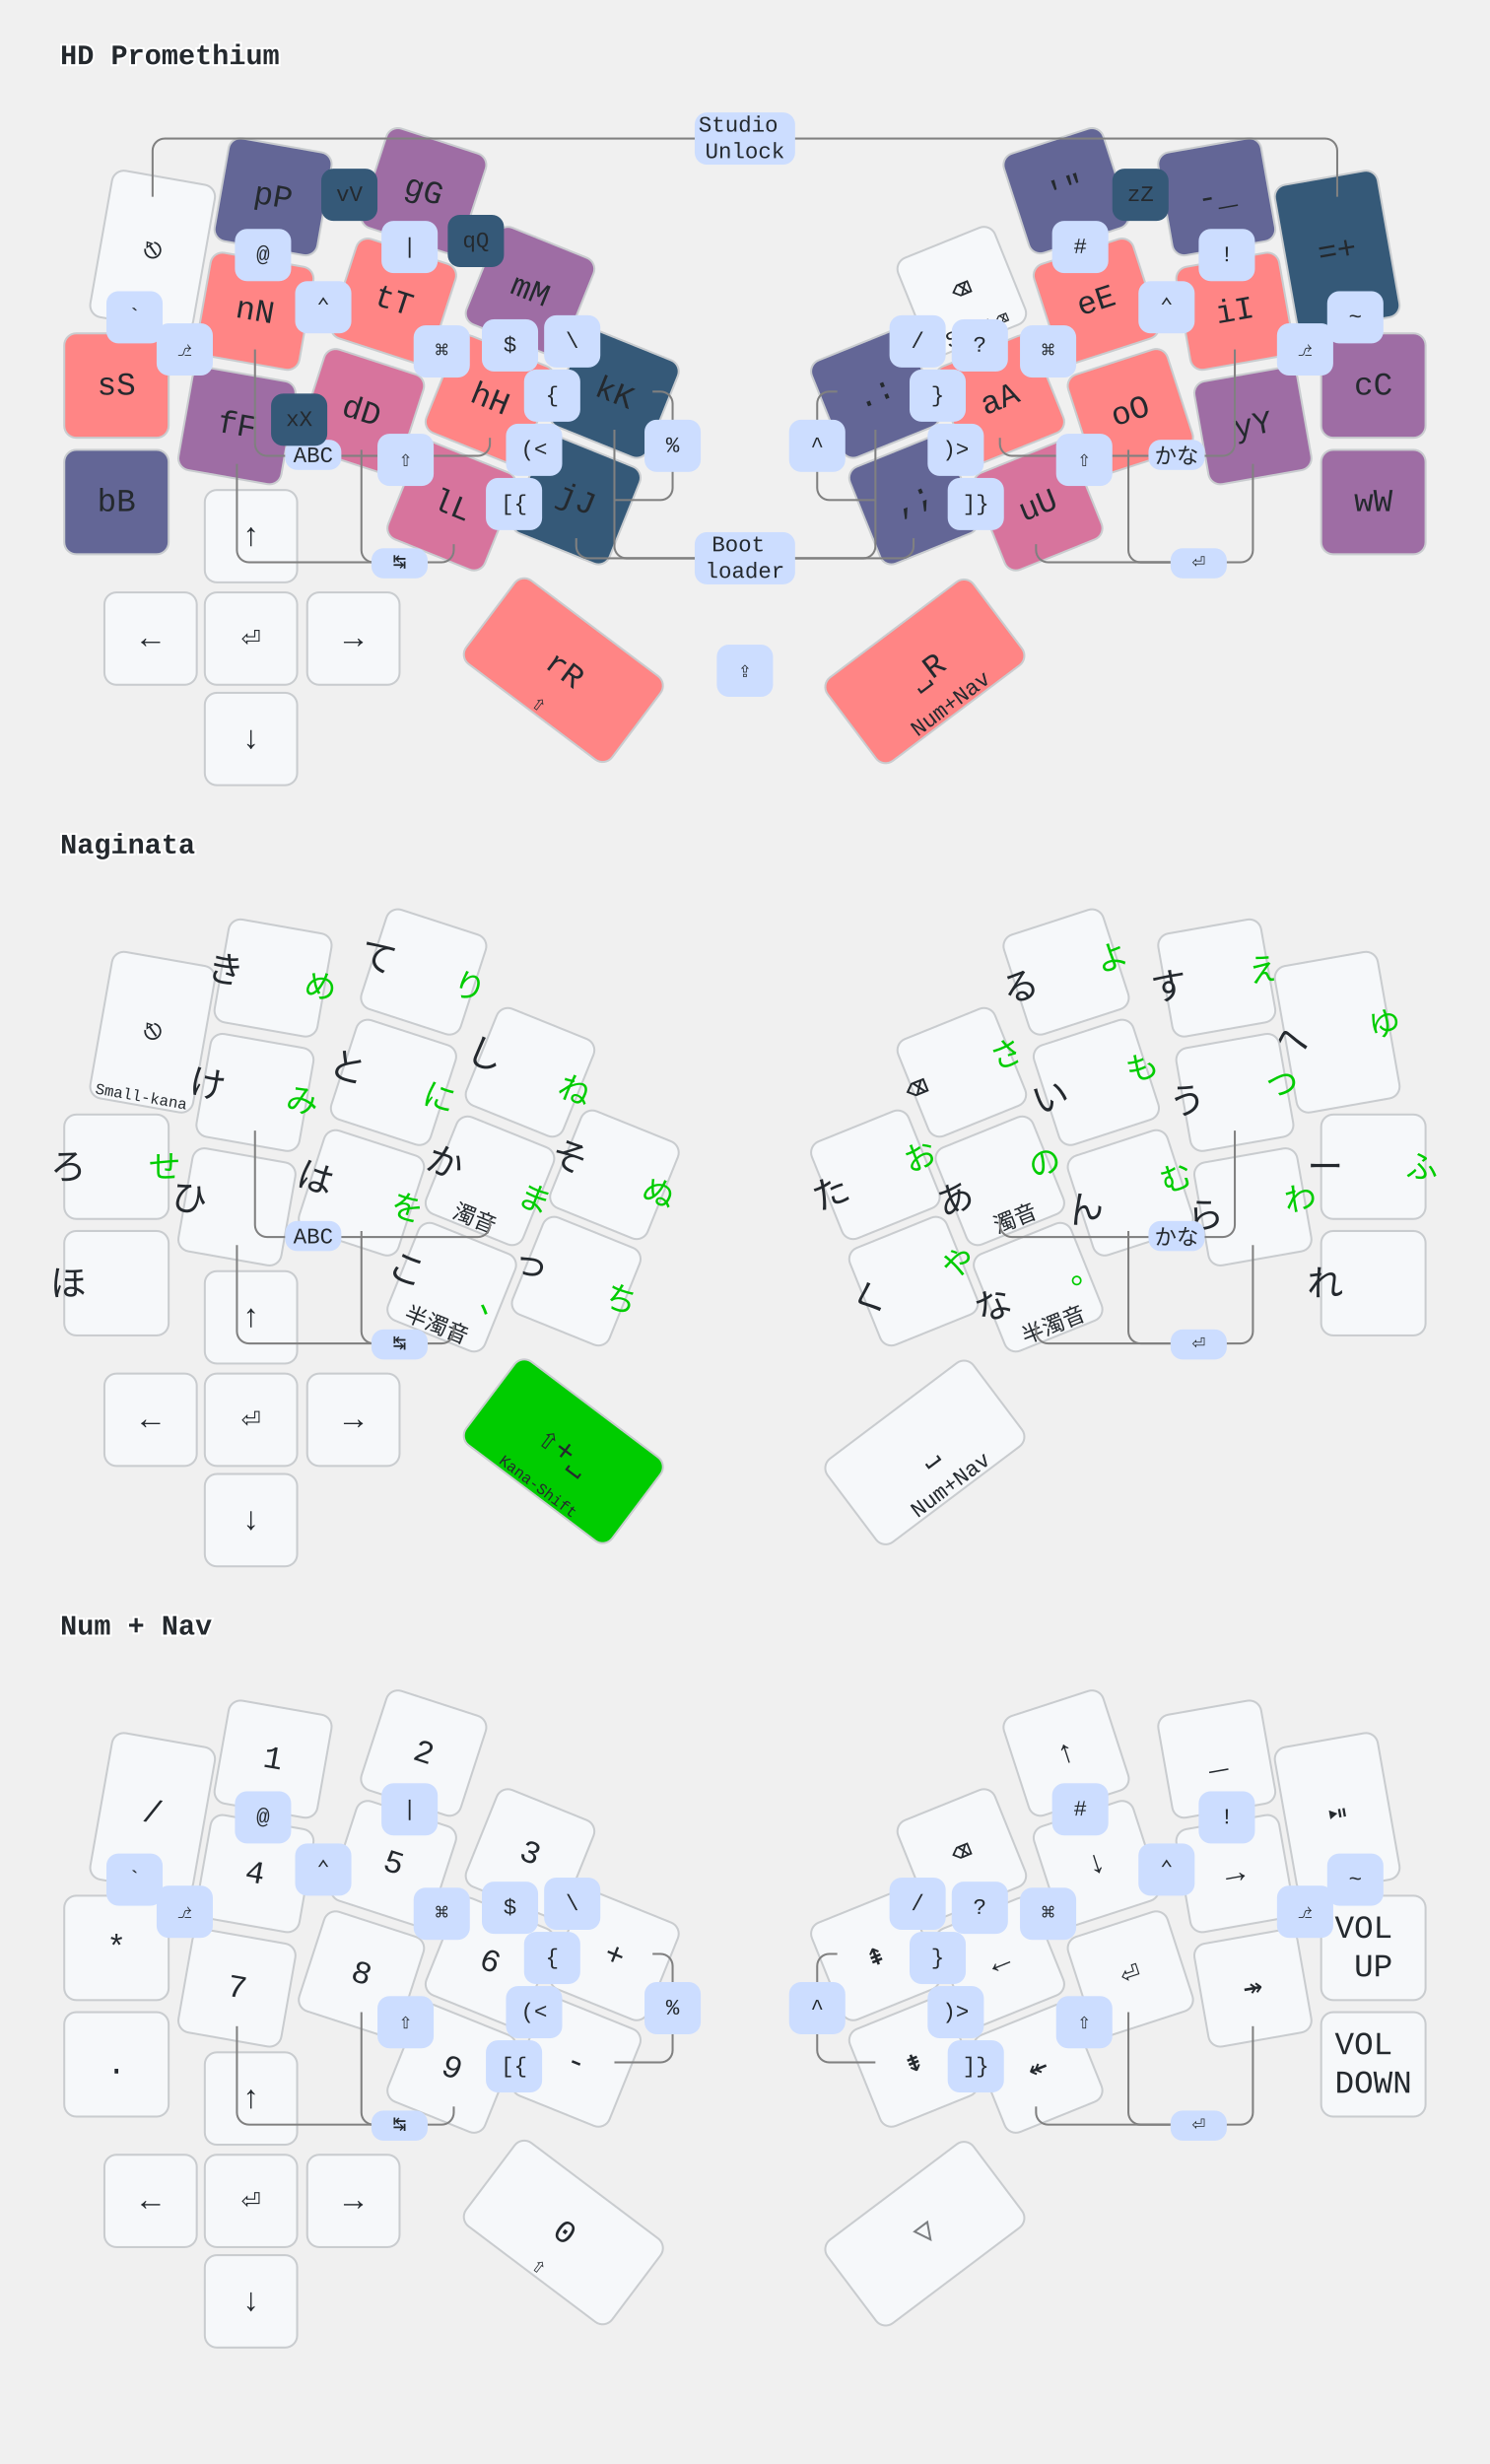
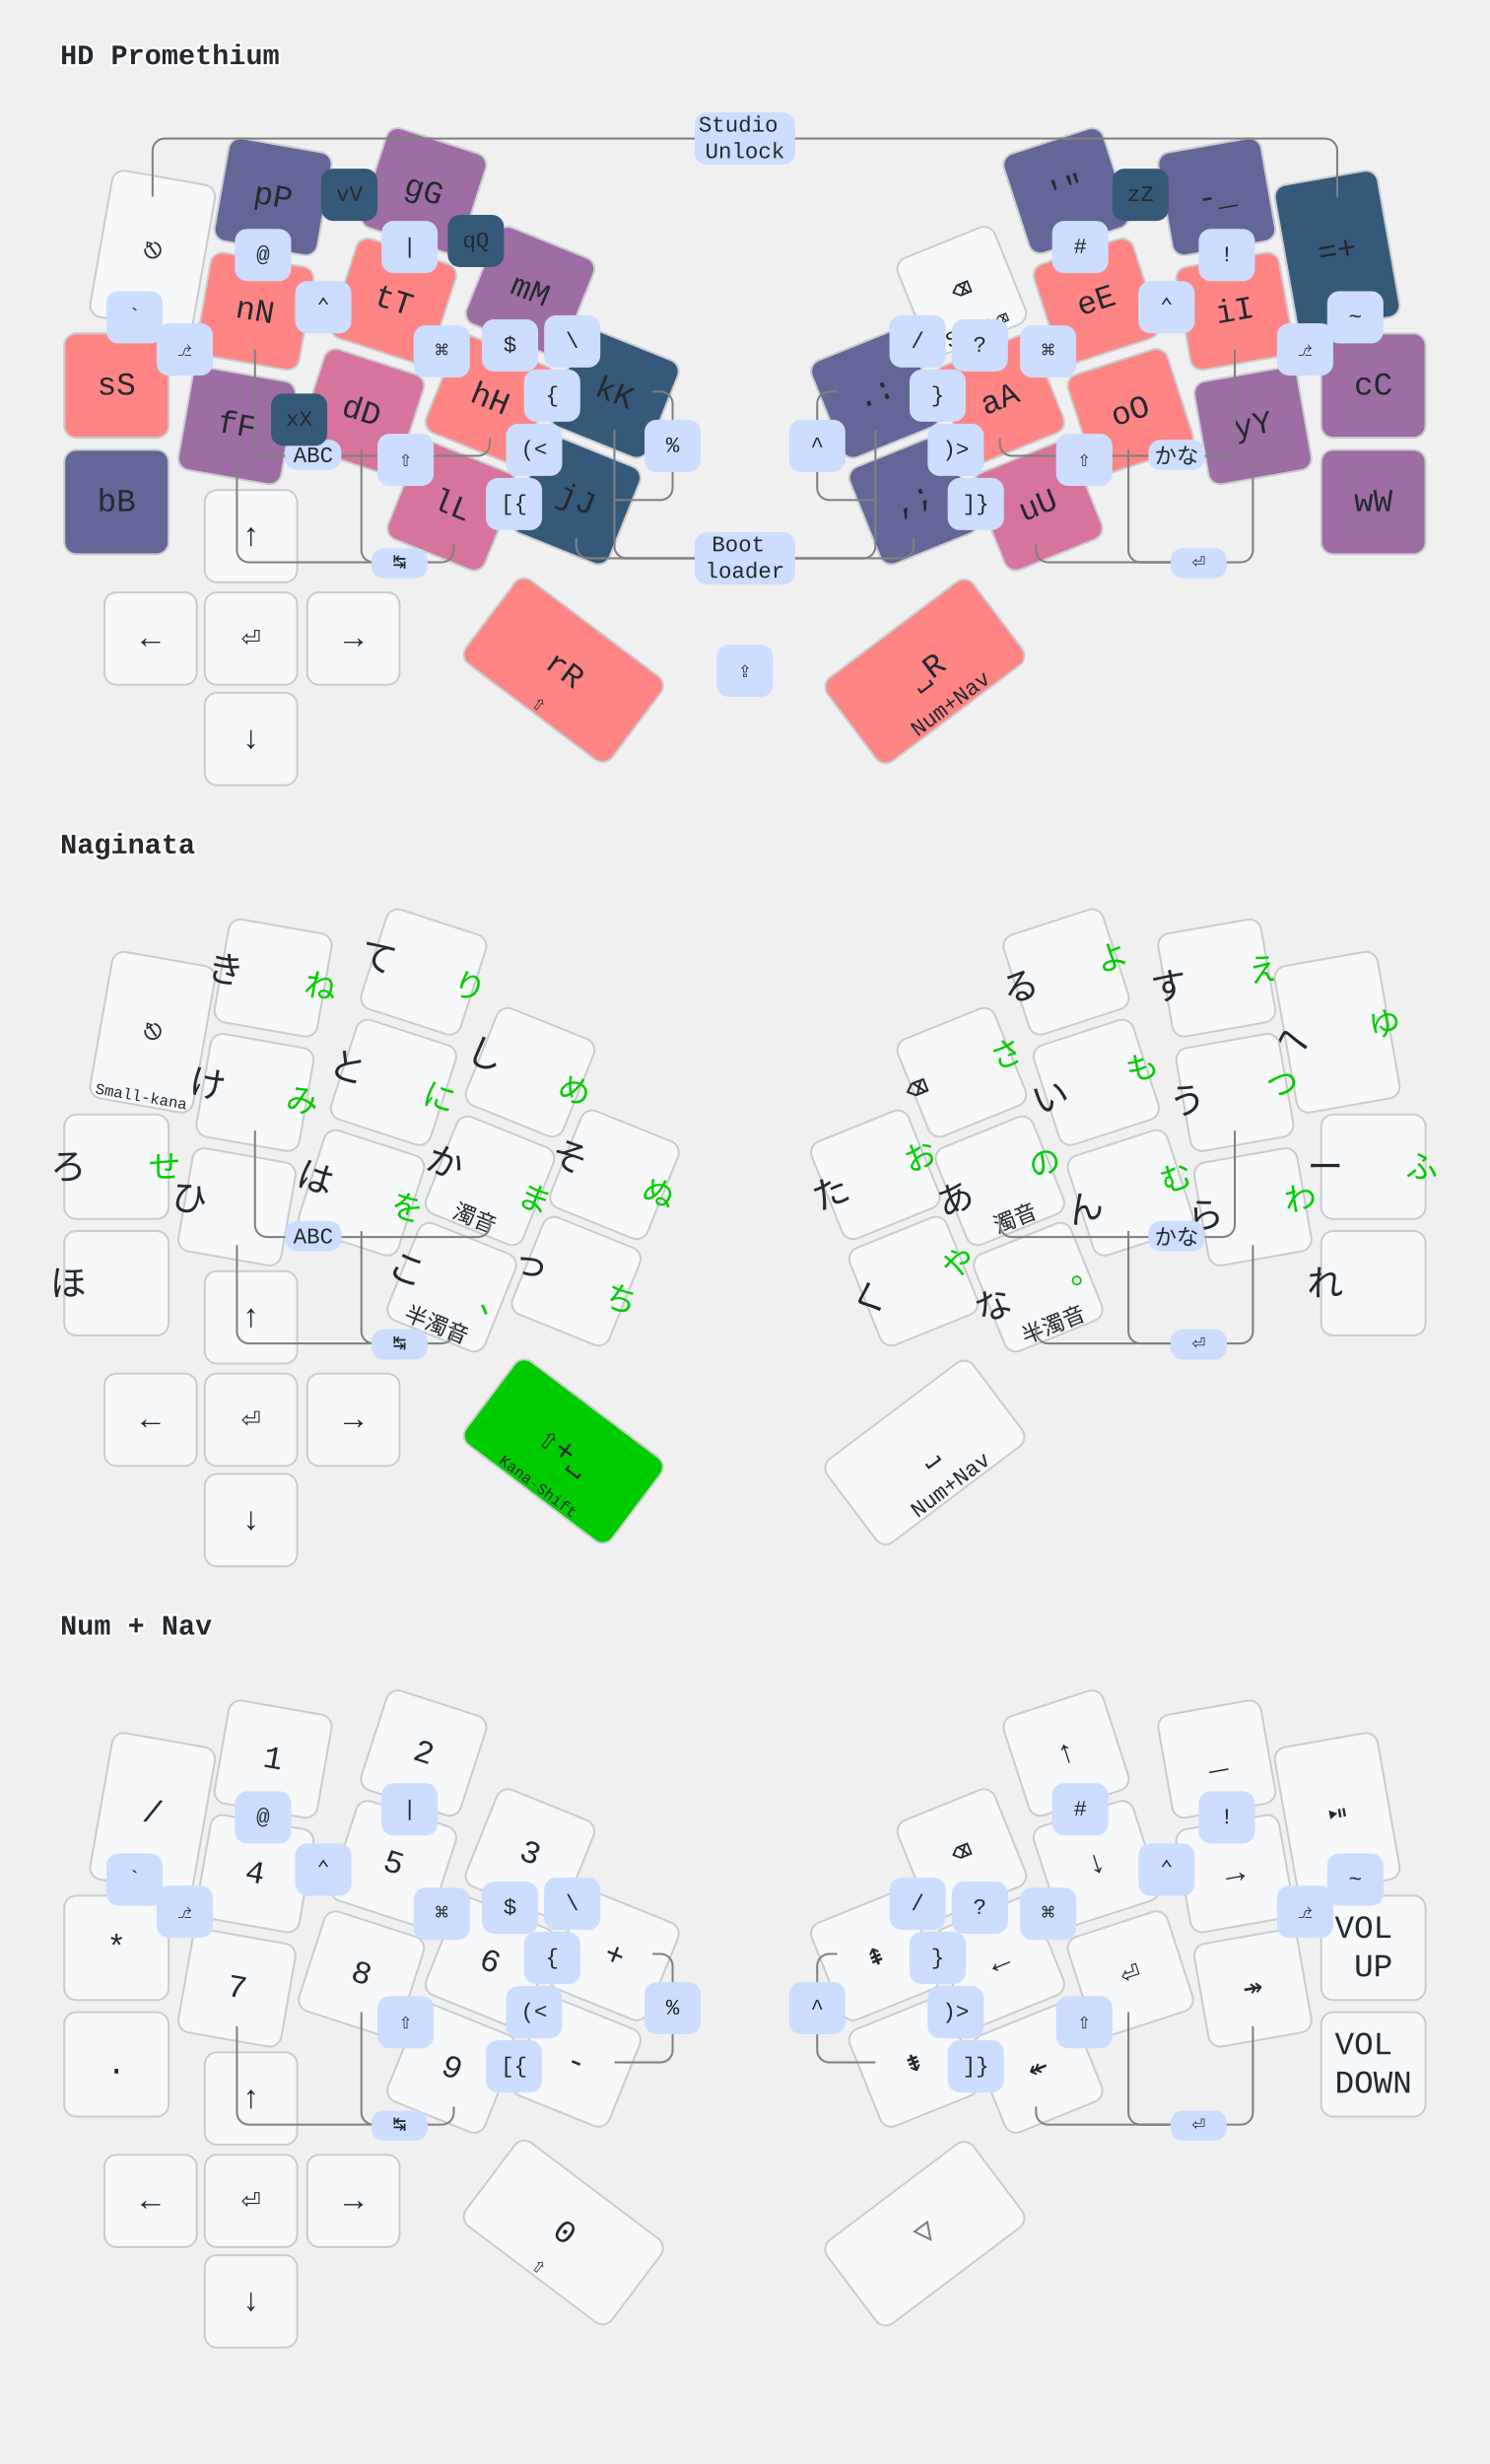
<svg xmlns="http://www.w3.org/2000/svg" width="742" height="1227" viewBox="0 0 742 1227" class="keymap">
  <style>/* inherit to force styles through use tags*/
svg path {
    fill: inherit;
}
/* font and background color specifications */
svg.keymap {
    font-family: SFMono-Regular,Consolas,Liberation Mono,Menlo,monospace;
    font-size: 14px;
    font-kerning: normal;
    text-rendering: optimizeLegibility;
    fill: #24292e;
}

/* default key styling */
rect.key {
    fill: #f6f8fa;
    stroke: #c9cccf;
    stroke-width: 1;
}

/* color accent for combo boxes */
rect.combo {
    fill: #cdf;
}

/* color accent for held keys */
rect.held, rect.combo.held {
    fill: #fdd;
}

/* color accent for ghost (optional) keys */
rect.ghost, rect.combo.ghost {
    stroke-dasharray: 4, 4;
    stroke-width: 2;
}

text {
    text-anchor: middle;
    dominant-baseline: middle;
}

/* styling for layer labels */
text.label {
    font-weight: bold;
    text-anchor: start;
    stroke: white;
    stroke-width: 2;
    paint-order: stroke;
}

text.tap {
    font-size: 16px;
}

/* styling for combo tap, and key hold/shifted label text */
text.combo, text.hold, text.shifted {
    font-size: 11px;
}

text.hold {
    text-anchor: middle;
    dominant-baseline: auto;
}

text.shifted {
    text-anchor: middle;
    dominant-baseline: hanging;
}

/* styling for hold/shifted label text in combo box */
text.combo.hold, text.combo.shifted {
    font-size: 8px;
}

/* lighter symbol for transparent keys */
text.trans {
    fill: #7b7e81;
}

/* styling for combo dendrons */
path.combo {
    stroke-width: 1;
    stroke: gray;
    fill: none;
}

/* Start Tabler Icons Cleanup */
/* cannot use height/width with glyphs */
.icon-tabler &gt; path {
    fill: inherit;
    stroke: inherit;
}
/* hide tabler's default box */
.icon-tabler &gt; path[stroke="none"][fill="none"] {
    visibility: collapse;
}

rect.low {
    fill: #355978;
}
rect.medium-low {
    fill: #636696;
}
rect.medium {
    fill: #9E6DA4;
}
rect.medium-high {
    fill: #D7749D;
}
rect.high {
    fill: #FF8585;
}

/* green styling for Naginata kana-shift */
rect.kshift {
    fill: #00CC00;
}
text.left {
    font-size: 18px;
    translate: 16px 7px;
}
text.right {
    fill: #00CC00;
    font-size: 16px;
    translate: -16px -10px;
}
</style>
  <g transform="translate(30, 0)" class="layer-HD Promethium">
    <text x="0" y="28" class="label" id="HD-Promethium">HD Promethium</text>
    <g transform="translate(0, 60)">
      <g transform="translate(46, 65) rotate(10.0)" class="key keypos-0">
        <rect rx="6" ry="6" x="-26" y="-37" width="52" height="74" class="key" />
        <text x="0" y="0" class="key tap">⎋</text>
      </g>
      <g transform="translate(106, 38) rotate(10.0)" class="key medium-low keypos-1">
        <rect rx="6" ry="6" x="-26" y="-26" width="52" height="52" class="key medium-low" />
        <text x="0" y="0" class="key medium-low tap">pP</text>
      </g>
      <g transform="translate(181, 35) rotate(18.0)" class="key medium keypos-2">
        <rect rx="6" ry="6" x="-26" y="-26" width="52" height="52" class="key medium" />
        <text x="0" y="0" class="key medium tap">gG</text>
      </g>
      <g transform="translate(234, 85) rotate(22.0)" class="key medium keypos-3">
        <rect rx="6" ry="6" x="-26" y="-26" width="52" height="52" class="key medium" />
        <text x="0" y="0" class="key medium tap">mM</text>
      </g>
      <g transform="translate(276, 136) rotate(22.0)" class="key low keypos-4">
        <rect rx="6" ry="6" x="-26" y="-26" width="52" height="52" class="key low" />
        <text x="0" y="0" class="key low tap">kK</text>
      </g>
      <g transform="translate(406, 136) rotate(-22.0)" class="key medium-low keypos-5">
        <rect rx="6" ry="6" x="-26" y="-26" width="52" height="52" class="key medium-low" />
        <text x="0" y="0" class="key medium-low tap">.:</text>
      </g>
      <g transform="translate(449, 85) rotate(-22.0)" class="key keypos-6">
        <rect rx="6" ry="6" x="-26" y="-26" width="52" height="52" class="key" />
        <text x="0" y="0" class="key tap">⌫</text>
        <text x="0" y="24" class="key hold">Sft+⌫</text>
      </g>
      <g transform="translate(501, 35) rotate(-18.0)" class="key medium-low keypos-7">
        <rect rx="6" ry="6" x="-26" y="-26" width="52" height="52" class="key medium-low" />
        <text x="0" y="0" class="key medium-low tap">'"</text>
      </g>
      <g transform="translate(576, 38) rotate(-10.0)" class="key medium-low keypos-8">
        <rect rx="6" ry="6" x="-26" y="-26" width="52" height="52" class="key medium-low" />
        <text x="0" y="0" class="key medium-low tap">-_</text>
      </g>
      <g transform="translate(636, 65) rotate(-10.0)" class="key low keypos-9">
        <rect rx="6" ry="6" x="-26" y="-37" width="52" height="74" class="key low" />
        <text x="0" y="0" class="key low tap">=+</text>
      </g>
      <g transform="translate(28, 132)" class="key high keypos-10">
        <rect rx="6" ry="6" x="-26" y="-26" width="52" height="52" class="key high" />
        <text x="0" y="0" class="key high tap">sS</text>
      </g>
      <g transform="translate(97, 95) rotate(10.0)" class="key high keypos-11">
        <rect rx="6" ry="6" x="-26" y="-26" width="52" height="52" class="key high" />
        <text x="0" y="0" class="key high tap">nN</text>
      </g>
      <g transform="translate(166, 90) rotate(18.0)" class="key high keypos-12">
        <rect rx="6" ry="6" x="-26" y="-26" width="52" height="52" class="key high" />
        <text x="0" y="0" class="key high tap">tT</text>
      </g>
      <g transform="translate(214, 139) rotate(22.0)" class="key high keypos-13">
        <rect rx="6" ry="6" x="-26" y="-26" width="52" height="52" class="key high" />
        <text x="0" y="0" class="key high tap">hH</text>
      </g>
      <g transform="translate(257, 189) rotate(22.0)" class="key low keypos-14">
        <rect rx="6" ry="6" x="-26" y="-26" width="52" height="52" class="key low" />
        <text x="0" y="0" class="key low tap">jJ</text>
      </g>
      <g transform="translate(425, 189) rotate(-22.0)" class="key medium-low keypos-15">
        <rect rx="6" ry="6" x="-26" y="-26" width="52" height="52" class="key medium-low" />
        <text x="0" y="0" class="key medium-low tap">,;</text>
      </g>
      <g transform="translate(468, 139) rotate(-22.0)" class="key high keypos-16">
        <rect rx="6" ry="6" x="-26" y="-26" width="52" height="52" class="key high" />
        <text x="0" y="0" class="key high tap">aA</text>
      </g>
      <g transform="translate(516, 90) rotate(-18.0)" class="key high keypos-17">
        <rect rx="6" ry="6" x="-26" y="-26" width="52" height="52" class="key high" />
        <text x="0" y="0" class="key high tap">eE</text>
      </g>
      <g transform="translate(585, 95) rotate(-10.0)" class="key high keypos-18">
        <rect rx="6" ry="6" x="-26" y="-26" width="52" height="52" class="key high" />
        <text x="0" y="0" class="key high tap">iI</text>
      </g>
      <g transform="translate(654, 132)" class="key medium keypos-19">
        <rect rx="6" ry="6" x="-26" y="-26" width="52" height="52" class="key medium" />
        <text x="0" y="0" class="key medium tap">cC</text>
      </g>
      <g transform="translate(28, 190)" class="key medium-low keypos-20">
        <rect rx="6" ry="6" x="-26" y="-26" width="52" height="52" class="key medium-low" />
        <text x="0" y="0" class="key medium-low tap">bB</text>
      </g>
      <g transform="translate(88, 152) rotate(10.0)" class="key medium keypos-21">
        <rect rx="6" ry="6" x="-26" y="-26" width="52" height="52" class="key medium" />
        <text x="0" y="0" class="key medium tap">fF</text>
      </g>
      <g transform="translate(150, 145) rotate(18.0)" class="key medium-high keypos-22">
        <rect rx="6" ry="6" x="-26" y="-26" width="52" height="52" class="key medium-high" />
        <text x="0" y="0" class="key medium-high tap">dD</text>
      </g>
      <g transform="translate(195, 192) rotate(22.0)" class="key medium-high keypos-23">
        <rect rx="6" ry="6" x="-26" y="-26" width="52" height="52" class="key medium-high" />
        <text x="0" y="0" class="key medium-high tap">lL</text>
      </g>
      <g transform="translate(251, 274) rotate(37.0)" class="key high keypos-24">
        <rect rx="6" ry="6" x="-46" y="-26" width="91" height="52" class="key high" />
        <text x="0" y="0" class="key high tap">rR</text>
        <text x="0" y="24" class="key high hold">⇧</text>
      </g>
      <g transform="translate(431, 274) rotate(-37.0)" class="key high keypos-25">
        <rect rx="6" ry="6" x="-46" y="-26" width="91" height="52" class="key high" />
        <text x="0" y="0" class="key high tap">⎵R</text>
        <text x="0" y="24" class="key high hold">Num+Nav</text>
      </g>
      <g transform="translate(487, 192) rotate(-22.0)" class="key medium-high keypos-26">
        <rect rx="6" ry="6" x="-26" y="-26" width="52" height="52" class="key medium-high" />
        <text x="0" y="0" class="key medium-high tap">uU</text>
      </g>
      <g transform="translate(533, 145) rotate(-18.0)" class="key high keypos-27">
        <rect rx="6" ry="6" x="-26" y="-26" width="52" height="52" class="key high" />
        <text x="0" y="0" class="key high tap">oO</text>
      </g>
      <g transform="translate(594, 152) rotate(-10.0)" class="key medium keypos-28">
        <rect rx="6" ry="6" x="-26" y="-26" width="52" height="52" class="key medium" />
        <text x="0" y="0" class="key medium tap">yY</text>
      </g>
      <g transform="translate(654, 190)" class="key medium keypos-29">
        <rect rx="6" ry="6" x="-26" y="-26" width="52" height="52" class="key medium" />
        <text x="0" y="0" class="key medium tap">wW</text>
      </g>
      <g transform="translate(95, 207)" class="key keypos-30">
        <rect rx="6" ry="6" x="-23" y="-23" width="46" height="46" class="key" />
        <text x="0" y="0" class="key tap">↑</text>
      </g>
      <g transform="translate(45, 258)" class="key keypos-31">
        <rect rx="6" ry="6" x="-23" y="-23" width="46" height="46" class="key" />
        <text x="0" y="0" class="key tap">←</text>
      </g>
      <g transform="translate(95, 258)" class="key keypos-32">
        <rect rx="6" ry="6" x="-23" y="-23" width="46" height="46" class="key" />
        <text x="0" y="0" class="key tap">⏎</text>
      </g>
      <g transform="translate(146, 258)" class="key keypos-33">
        <rect rx="6" ry="6" x="-23" y="-23" width="46" height="46" class="key" />
        <text x="0" y="0" class="key tap">→</text>
      </g>
      <g transform="translate(95, 308)" class="key keypos-34">
        <rect rx="6" ry="6" x="-23" y="-23" width="46" height="46" class="key" />
        <text x="0" y="0" class="key tap">↓</text>
      </g>
      <g class="combo combopos-0">
        <path d="M341,9 h-289 a6.0,6.0 0 0 0 -6.0,6.0 v23" class="combo" />
        <path d="M341,9 h289 a6.0,6.0 0 0 1 6.0,6.0 v23" class="combo" />
        <rect rx="6" ry="6" x="316" y="-4" width="50" height="26" class="combo" />
        <text x="341" y="9" class="combo tap">
          <tspan x="341" dy="-0.6em">Studio</tspan>
          <tspan x="341" dy="1.2em">Unlock</tspan>
        </text>
      </g>
      <g class="combo combopos-1">
        <path d="M341,218 h-78 a6.0,6.0 0 0 1 -6.0,-6.0 v-4" class="combo" />
        <path d="M341,218 h78 a6.0,6.0 0 0 0 6.0,-6.0 v-4" class="combo" />
        <path d="M341,218 h-59 a6.0,6.0 0 0 1 -6.0,-6.0 v-58" class="combo" />
        <path d="M341,218 h59 a6.0,6.0 0 0 0 6.0,-6.0 v-58" class="combo" />
        <rect rx="6" ry="6" x="316" y="205" width="50" height="26" class="combo" />
        <text x="341" y="218" class="combo tap">
          <tspan x="341" dy="-0.6em">Boot</tspan>
          <tspan x="341" dy="1.2em">loader</tspan>
        </text>
      </g>
      <g class="combo combopos-2">
        <path d="M556,167 h-82 a6.0,6.0 0 0 1 -6.0,-6.0 v-3" class="combo" />
        <path d="M556,167 h23 a6.0,6.0 0 0 0 6.0,-6.0 v-47" class="combo" />
        <rect rx="6" ry="6" x="542" y="159" width="28" height="15" class="combo" />
        <text x="556" y="167" class="combo tap">かな</text>
      </g>
      <g class="combo combopos-3">
        <path d="M126,167 h82 a6.0,6.0 0 0 0 6.0,-6.0 v-3" class="combo" />
        <path d="M126,167 h-23 a6.0,6.0 0 0 1 -6.0,-6.0 v-47" class="combo" />
        <rect rx="6" ry="6" x="112" y="159" width="28" height="15" class="combo" />
        <text x="126" y="167" class="combo tap">ABC</text>
      </g>
      <g class="combo combopos-4">
        <path d="M169,220 h21 a6.0,6.0 0 0 0 6.0,-6.0 v-3" class="combo" />
        <path d="M169,220 h-13 a6.0,6.0 0 0 1 -6.0,-6.0 v-50" class="combo" />
        <path d="M169,220 h-75 a6.0,6.0 0 0 1 -6.0,-6.0 v-43" class="combo" />
        <rect rx="6" ry="6" x="155" y="213" width="28" height="15" class="combo" />
        <text x="169" y="220" class="combo tap">↹</text>
      </g>
      <g class="combo combopos-5">
        <path d="M567,220 h-75 a6.0,6.0 0 0 1 -6.0,-6.0 v-3" class="combo" />
        <path d="M567,220 h-29 a6.0,6.0 0 0 1 -6.0,-6.0 v-50" class="combo" />
        <path d="M567,220 h21 a6.0,6.0 0 0 0 6.0,-6.0 v-43" class="combo" />
        <rect rx="6" ry="6" x="553" y="213" width="28" height="15" class="combo" />
        <text x="567" y="220" class="combo tap">⏎</text>
      </g>
      <g class="combo combopos-6">
        <rect rx="6" ry="6" x="48" y="101" width="28" height="26" class="combo" />
        <text x="62" y="114" class="combo tap">⎇</text>
      </g>
      <g class="combo combopos-7">
        <rect rx="6" ry="6" x="606" y="101" width="28" height="26" class="combo" />
        <text x="620" y="114" class="combo tap">⎇</text>
      </g>
      <g class="combo combopos-8">
        <rect rx="6" ry="6" x="117" y="80" width="28" height="26" class="combo" />
        <text x="131" y="93" class="combo tap">⌃</text>
      </g>
      <g class="combo combopos-9">
        <rect rx="6" ry="6" x="537" y="80" width="28" height="26" class="combo" />
        <text x="551" y="93" class="combo tap">⌃</text>
      </g>
      <g class="combo combopos-10">
        <rect rx="6" ry="6" x="176" y="102" width="28" height="26" class="combo" />
        <text x="190" y="115" class="combo tap">⌘</text>
      </g>
      <g class="combo combopos-11">
        <rect rx="6" ry="6" x="478" y="102" width="28" height="26" class="combo" />
        <text x="492" y="115" class="combo tap">⌘</text>
      </g>
      <g class="combo combopos-18">
        <rect rx="6" ry="6" x="158" y="156" width="28" height="26" class="combo" />
        <text x="172" y="169" class="combo tap">⇧</text>
      </g>
      <g class="combo combopos-19">
        <rect rx="6" ry="6" x="496" y="156" width="28" height="26" class="combo" />
        <text x="510" y="169" class="combo tap">⇧</text>
      </g>
      <g class="combo low combopos-20">
        <rect rx="6" ry="6" x="193" y="47" width="28" height="26" class="combo low" />
        <text x="207" y="60" class="combo low tap">qQ</text>
      </g>
      <g class="combo low combopos-21">
        <rect rx="6" ry="6" x="524" y="24" width="28" height="26" class="combo low" />
        <text x="538" y="37" class="combo low tap">zZ</text>
      </g>
      <g class="combo low combopos-22">
        <rect rx="6" ry="6" x="130" y="24" width="28" height="26" class="combo low" />
        <text x="144" y="37" class="combo low tap">vV</text>
      </g>
      <g class="combo low combopos-23">
        <rect rx="6" ry="6" x="105" y="136" width="28" height="26" class="combo low" />
        <text x="119" y="149" class="combo low tap">xX</text>
      </g>
      <g class="combo combopos-24">
        <rect rx="6" ry="6" x="327" y="261" width="28" height="26" class="combo" />
        <text x="341" y="274" class="combo tap">⇪</text>
      </g>
      <g class="combo combopos-25">
        <rect rx="6" ry="6" x="23" y="85" width="28" height="26" class="combo" />
        <text x="37" y="98" class="combo tap">`</text>
      </g>
      <g class="combo combopos-26">
        <rect rx="6" ry="6" x="87" y="54" width="28" height="26" class="combo" />
        <text x="101" y="67" class="combo tap">@</text>
      </g>
      <g class="combo combopos-27">
        <rect rx="6" ry="6" x="160" y="50" width="28" height="26" class="combo" />
        <text x="174" y="63" class="combo tap">|</text>
      </g>
      <g class="combo combopos-28">
        <rect rx="6" ry="6" x="210" y="99" width="28" height="26" class="combo" />
        <text x="224" y="112" class="combo tap">$</text>
      </g>
      <g class="combo combopos-29">
        <rect rx="6" ry="6" x="241" y="97" width="28" height="26" class="combo" />
        <text x="255" y="110" class="combo tap">\</text>
      </g>
      <g class="combo combopos-30">
        <path d="M305,162 v-21 a6.0,6.0 0 0 0 -6.0,-6.0 h-4" class="combo" />
        <path d="M305,162 v21 a6.0,6.0 0 0 1 -6.0,6.0 h-23" class="combo" />
        <rect rx="6" ry="6" x="291" y="149" width="28" height="26" class="combo" />
        <text x="305" y="162" class="combo tap">%</text>
      </g>
      <g class="combo combopos-31">
        <rect rx="6" ry="6" x="413" y="97" width="28" height="26" class="combo" />
        <text x="427" y="110" class="combo tap">/</text>
      </g>
      <g class="combo combopos-32">
        <path d="M377,162 v-21 a6.0,6.0 0 0 1 6.0,-6.0 h4" class="combo" />
        <path d="M377,162 v21 a6.0,6.0 0 0 0 6.0,6.0 h23" class="combo" />
        <rect rx="6" ry="6" x="363" y="149" width="28" height="26" class="combo" />
        <text x="377" y="162" class="combo tap">^</text>
      </g>
      <g class="combo combopos-33">
        <rect rx="6" ry="6" x="444" y="99" width="28" height="26" class="combo" />
        <text x="458" y="112" class="combo tap">?</text>
      </g>
      <g class="combo combopos-34">
        <rect rx="6" ry="6" x="494" y="50" width="28" height="26" class="combo" />
        <text x="508" y="63" class="combo tap">#</text>
      </g>
      <g class="combo combopos-35">
        <rect rx="6" ry="6" x="567" y="54" width="28" height="26" class="combo" />
        <text x="581" y="67" class="combo tap">!</text>
      </g>
      <g class="combo combopos-36">
        <rect rx="6" ry="6" x="631" y="85" width="28" height="26" class="combo" />
        <text x="645" y="98" class="combo tap">~</text>
      </g>
      <g class="combo combopos-37">
        <rect rx="6" ry="6" x="231" y="124" width="28" height="26" class="combo" />
        <text x="245" y="137" class="combo tap">{</text>
      </g>
      <g class="combo combopos-38">
        <rect rx="6" ry="6" x="423" y="124" width="28" height="26" class="combo" />
        <text x="437" y="137" class="combo tap">}</text>
      </g>
      <g class="combo combopos-39">
        <rect rx="6" ry="6" x="222" y="151" width="28" height="26" class="combo" />
        <text x="236" y="164" class="combo tap">(&lt;</text>
      </g>
      <g class="combo combopos-40">
        <rect rx="6" ry="6" x="432" y="151" width="28" height="26" class="combo" />
        <text x="446" y="164" class="combo tap">)&gt;</text>
      </g>
      <g class="combo combopos-41">
        <rect rx="6" ry="6" x="212" y="178" width="28" height="26" class="combo" />
        <text x="226" y="191" class="combo tap">[{</text>
      </g>
      <g class="combo combopos-42">
        <rect rx="6" ry="6" x="442" y="178" width="28" height="26" class="combo" />
        <text x="456" y="191" class="combo tap">]}</text>
      </g>
    </g>
  </g>
  <g transform="translate(30, 393)" class="layer-Naginata">
    <text x="0" y="28" class="label" id="Naginata">Naginata</text>
    <g transform="translate(0, 56)">
      <g transform="translate(46, 65) rotate(10.0)" class="key keypos-0">
        <rect rx="6" ry="6" x="-26" y="-37" width="52" height="74" class="key" />
        <text x="0" y="0" class="key tap">⎋</text>
        <text x="0" y="35" class="key hold">
          <tspan style="font-size: 70%">Small-kana</tspan>
        </text>
      </g>
      <g transform="translate(106, 38) rotate(10.0)" class="key keypos-1">
        <rect rx="6" ry="6" x="-26" y="-26" width="52" height="52" class="key" />
        <text x="-24" y="0" class="key left">き</text>
-         <text x="24" y="0" class="key right">め</text>
+         <text x="24" y="0" class="key right">ね</text>
      </g>
      <g transform="translate(181, 35) rotate(18.0)" class="key keypos-2">
        <rect rx="6" ry="6" x="-26" y="-26" width="52" height="52" class="key" />
        <text x="-24" y="0" class="key left">て</text>
        <text x="24" y="0" class="key right">り</text>
      </g>
      <g transform="translate(234, 85) rotate(22.0)" class="key keypos-3">
        <rect rx="6" ry="6" x="-26" y="-26" width="52" height="52" class="key" />
        <text x="-24" y="0" class="key left">し</text>
-         <text x="24" y="0" class="key right">ね</text>
+         <text x="24" y="0" class="key right">め</text>
      </g>
      <g transform="translate(276, 136) rotate(22.0)" class="key keypos-4">
        <rect rx="6" ry="6" x="-26" y="-26" width="52" height="52" class="key" />
        <text x="-24" y="0" class="key left">そ</text>
        <text x="24" y="0" class="key right">ぬ</text>
      </g>
      <g transform="translate(406, 136) rotate(-22.0)" class="key keypos-5">
        <rect rx="6" ry="6" x="-26" y="-26" width="52" height="52" class="key" />
        <text x="-24" y="0" class="key left">た</text>
        <text x="24" y="0" class="key right">お</text>
      </g>
      <g transform="translate(449, 85) rotate(-22.0)" class="key keypos-6">
        <rect rx="6" ry="6" x="-26" y="-26" width="52" height="52" class="key" />
        <text x="-24" y="0" class="key left">⌫</text>
        <text x="24" y="0" class="key right">さ</text>
      </g>
      <g transform="translate(501, 35) rotate(-18.0)" class="key keypos-7">
        <rect rx="6" ry="6" x="-26" y="-26" width="52" height="52" class="key" />
        <text x="-24" y="0" class="key left">る</text>
        <text x="24" y="0" class="key right">よ</text>
      </g>
      <g transform="translate(576, 38) rotate(-10.0)" class="key keypos-8">
        <rect rx="6" ry="6" x="-26" y="-26" width="52" height="52" class="key" />
        <text x="-24" y="0" class="key left">す</text>
        <text x="24" y="0" class="key right">え</text>
      </g>
      <g transform="translate(636, 65) rotate(-10.0)" class="key keypos-9">
        <rect rx="6" ry="6" x="-26" y="-37" width="52" height="74" class="key" />
        <text x="-24" y="0" class="key left">へ</text>
        <text x="24" y="0" class="key right">ゆ</text>
      </g>
      <g transform="translate(28, 132)" class="key keypos-10">
        <rect rx="6" ry="6" x="-26" y="-26" width="52" height="52" class="key" />
        <text x="-24" y="0" class="key left">ろ</text>
        <text x="24" y="0" class="key right">せ</text>
      </g>
      <g transform="translate(97, 95) rotate(10.0)" class="key keypos-11">
        <rect rx="6" ry="6" x="-26" y="-26" width="52" height="52" class="key" />
        <text x="-24" y="0" class="key left">け</text>
        <text x="24" y="0" class="key right">み</text>
      </g>
      <g transform="translate(166, 90) rotate(18.0)" class="key keypos-12">
        <rect rx="6" ry="6" x="-26" y="-26" width="52" height="52" class="key" />
        <text x="-24" y="0" class="key left">と</text>
        <text x="24" y="0" class="key right">に</text>
      </g>
      <g transform="translate(214, 139) rotate(22.0)" class="key keypos-13">
        <rect rx="6" ry="6" x="-26" y="-26" width="52" height="52" class="key" />
        <text x="0" y="24" class="key hold">濁音</text>
        <text x="-24" y="0" class="key left">か</text>
        <text x="24" y="0" class="key right">ま</text>
      </g>
      <g transform="translate(257, 189) rotate(22.0)" class="key keypos-14">
        <rect rx="6" ry="6" x="-26" y="-26" width="52" height="52" class="key" />
        <text x="-24" y="0" class="key left">っ</text>
        <text x="24" y="0" class="key right">ち</text>
      </g>
      <g transform="translate(425, 189) rotate(-22.0)" class="key keypos-15">
        <rect rx="6" ry="6" x="-26" y="-26" width="52" height="52" class="key" />
        <text x="-24" y="0" class="key left">く</text>
        <text x="24" y="0" class="key right">や</text>
      </g>
      <g transform="translate(468, 139) rotate(-22.0)" class="key keypos-16">
        <rect rx="6" ry="6" x="-26" y="-26" width="52" height="52" class="key" />
        <text x="0" y="24" class="key hold">濁音</text>
        <text x="-24" y="0" class="key left">あ</text>
        <text x="24" y="0" class="key right">の</text>
      </g>
      <g transform="translate(516, 90) rotate(-18.0)" class="key keypos-17">
        <rect rx="6" ry="6" x="-26" y="-26" width="52" height="52" class="key" />
        <text x="-24" y="0" class="key left">い</text>
        <text x="24" y="0" class="key right">も</text>
      </g>
      <g transform="translate(585, 95) rotate(-10.0)" class="key keypos-18">
        <rect rx="6" ry="6" x="-26" y="-26" width="52" height="52" class="key" />
        <text x="-24" y="0" class="key left">う</text>
        <text x="24" y="0" class="key right">つ</text>
      </g>
      <g transform="translate(654, 132)" class="key keypos-19">
        <rect rx="6" ry="6" x="-26" y="-26" width="52" height="52" class="key" />
        <text x="-24" y="0" class="key left">ー</text>
        <text x="24" y="0" class="key right">ふ</text>
      </g>
      <g transform="translate(28, 190)" class="key keypos-20">
        <rect rx="6" ry="6" x="-26" y="-26" width="52" height="52" class="key" />
        <text x="-24" y="0" class="key left">ほ</text>
      </g>
      <g transform="translate(88, 152) rotate(10.0)" class="key keypos-21">
        <rect rx="6" ry="6" x="-26" y="-26" width="52" height="52" class="key" />
        <text x="-24" y="0" class="key left">ひ</text>
      </g>
      <g transform="translate(150, 145) rotate(18.0)" class="key keypos-22">
        <rect rx="6" ry="6" x="-26" y="-26" width="52" height="52" class="key" />
        <text x="-24" y="0" class="key left">は</text>
        <text x="24" y="0" class="key right">を</text>
      </g>
      <g transform="translate(195, 192) rotate(22.0)" class="key keypos-23">
        <rect rx="6" ry="6" x="-26" y="-26" width="52" height="52" class="key" />
        <text x="0" y="24" class="key hold">半濁音</text>
        <text x="-24" y="0" class="key left">こ</text>
        <text x="24" y="0" class="key right">、</text>
      </g>
      <g transform="translate(251, 274) rotate(37.0)" class="key kshift keypos-24">
        <rect rx="6" ry="6" x="-46" y="-26" width="91" height="52" class="key kshift" />
        <text x="0" y="0" class="key kshift tap">⇧+⎵</text>
        <text x="0" y="24" class="key kshift hold">
          <tspan style="font-size: 70%">Kana-Shift</tspan>
        </text>
      </g>
      <g transform="translate(431, 274) rotate(-37.0)" class="key keypos-25">
        <rect rx="6" ry="6" x="-46" y="-26" width="91" height="52" class="key" />
        <text x="0" y="0" class="key tap">⎵</text>
        <text x="0" y="24" class="key hold">Num+Nav</text>
      </g>
      <g transform="translate(487, 192) rotate(-22.0)" class="key keypos-26">
        <rect rx="6" ry="6" x="-26" y="-26" width="52" height="52" class="key" />
        <text x="0" y="24" class="key hold">半濁音</text>
        <text x="-24" y="0" class="key left">な</text>
        <text x="24" y="0" class="key right">。</text>
      </g>
      <g transform="translate(533, 145) rotate(-18.0)" class="key keypos-27">
        <rect rx="6" ry="6" x="-26" y="-26" width="52" height="52" class="key" />
        <text x="-24" y="0" class="key left">ん</text>
        <text x="24" y="0" class="key right">む</text>
      </g>
      <g transform="translate(594, 152) rotate(-10.0)" class="key keypos-28">
        <rect rx="6" ry="6" x="-26" y="-26" width="52" height="52" class="key" />
        <text x="-24" y="0" class="key left">ら</text>
        <text x="24" y="0" class="key right">わ</text>
      </g>
      <g transform="translate(654, 190)" class="key keypos-29">
        <rect rx="6" ry="6" x="-26" y="-26" width="52" height="52" class="key" />
        <text x="-24" y="0" class="key left">れ</text>
      </g>
      <g transform="translate(95, 207)" class="key keypos-30">
        <rect rx="6" ry="6" x="-23" y="-23" width="46" height="46" class="key" />
        <text x="0" y="0" class="key tap">↑</text>
      </g>
      <g transform="translate(45, 258)" class="key keypos-31">
        <rect rx="6" ry="6" x="-23" y="-23" width="46" height="46" class="key" />
        <text x="0" y="0" class="key tap">←</text>
      </g>
      <g transform="translate(95, 258)" class="key keypos-32">
        <rect rx="6" ry="6" x="-23" y="-23" width="46" height="46" class="key" />
        <text x="0" y="0" class="key tap">⏎</text>
      </g>
      <g transform="translate(146, 258)" class="key keypos-33">
        <rect rx="6" ry="6" x="-23" y="-23" width="46" height="46" class="key" />
        <text x="0" y="0" class="key tap">→</text>
      </g>
      <g transform="translate(95, 308)" class="key keypos-34">
        <rect rx="6" ry="6" x="-23" y="-23" width="46" height="46" class="key" />
        <text x="0" y="0" class="key tap">↓</text>
      </g>
      <g class="combo combopos-0">
        <path d="M556,167 h-82 a6.0,6.0 0 0 1 -6.0,-6.0 v-3" class="combo" />
        <path d="M556,167 h23 a6.0,6.0 0 0 0 6.0,-6.0 v-47" class="combo" />
        <rect rx="6" ry="6" x="542" y="159" width="28" height="15" class="combo" />
        <text x="556" y="167" class="combo tap">かな</text>
      </g>
      <g class="combo combopos-1">
        <path d="M126,167 h82 a6.0,6.0 0 0 0 6.0,-6.0 v-3" class="combo" />
        <path d="M126,167 h-23 a6.0,6.0 0 0 1 -6.0,-6.0 v-47" class="combo" />
        <rect rx="6" ry="6" x="112" y="159" width="28" height="15" class="combo" />
        <text x="126" y="167" class="combo tap">ABC</text>
      </g>
      <g class="combo combopos-2">
        <path d="M169,220 h21 a6.0,6.0 0 0 0 6.0,-6.0 v-3" class="combo" />
        <path d="M169,220 h-13 a6.0,6.0 0 0 1 -6.0,-6.0 v-50" class="combo" />
        <path d="M169,220 h-75 a6.0,6.0 0 0 1 -6.0,-6.0 v-43" class="combo" />
        <rect rx="6" ry="6" x="155" y="213" width="28" height="15" class="combo" />
        <text x="169" y="220" class="combo tap">↹</text>
      </g>
      <g class="combo combopos-3">
        <path d="M567,220 h-75 a6.0,6.0 0 0 1 -6.0,-6.0 v-3" class="combo" />
        <path d="M567,220 h-29 a6.0,6.0 0 0 1 -6.0,-6.0 v-50" class="combo" />
        <path d="M567,220 h21 a6.0,6.0 0 0 0 6.0,-6.0 v-43" class="combo" />
        <rect rx="6" ry="6" x="553" y="213" width="28" height="15" class="combo" />
        <text x="567" y="220" class="combo tap">⏎</text>
      </g>
    </g>
  </g>
  <g transform="translate(30, 782)" class="layer-Num + Nav">
    <text x="0" y="28" class="label" id="Num--Nav">Num + Nav</text>
    <g transform="translate(0, 56)">
      <g transform="translate(46, 65) rotate(10.0)" class="key keypos-0">
        <rect rx="6" ry="6" x="-26" y="-37" width="52" height="74" class="key" />
        <text x="0" y="0" class="key tap">/</text>
      </g>
      <g transform="translate(106, 38) rotate(10.0)" class="key keypos-1">
        <rect rx="6" ry="6" x="-26" y="-26" width="52" height="52" class="key" />
        <text x="0" y="0" class="key tap">1</text>
      </g>
      <g transform="translate(181, 35) rotate(18.0)" class="key keypos-2">
        <rect rx="6" ry="6" x="-26" y="-26" width="52" height="52" class="key" />
        <text x="0" y="0" class="key tap">2</text>
      </g>
      <g transform="translate(234, 85) rotate(22.0)" class="key keypos-3">
        <rect rx="6" ry="6" x="-26" y="-26" width="52" height="52" class="key" />
        <text x="0" y="0" class="key tap">3</text>
      </g>
      <g transform="translate(276, 136) rotate(22.0)" class="key keypos-4">
        <rect rx="6" ry="6" x="-26" y="-26" width="52" height="52" class="key" />
        <text x="0" y="0" class="key tap">+</text>
      </g>
      <g transform="translate(406, 136) rotate(-22.0)" class="key keypos-5">
        <rect rx="6" ry="6" x="-26" y="-26" width="52" height="52" class="key" />
        <text x="0" y="0" class="key tap">⇞</text>
      </g>
      <g transform="translate(449, 85) rotate(-22.0)" class="key keypos-6">
        <rect rx="6" ry="6" x="-26" y="-26" width="52" height="52" class="key" />
        <text x="0" y="0" class="key tap">⌫</text>
      </g>
      <g transform="translate(501, 35) rotate(-18.0)" class="key keypos-7">
        <rect rx="6" ry="6" x="-26" y="-26" width="52" height="52" class="key" />
        <text x="0" y="0" class="key tap">↑</text>
      </g>
      <g transform="translate(576, 38) rotate(-10.0)" class="key keypos-8">
        <rect rx="6" ry="6" x="-26" y="-26" width="52" height="52" class="key" />
        <text x="0" y="0" class="key tap">_</text>
      </g>
      <g transform="translate(636, 65) rotate(-10.0)" class="key keypos-9">
        <rect rx="6" ry="6" x="-26" y="-37" width="52" height="74" class="key" />
        <text x="0" y="0" class="key tap">⏯</text>
      </g>
      <g transform="translate(28, 132)" class="key keypos-10">
        <rect rx="6" ry="6" x="-26" y="-26" width="52" height="52" class="key" />
        <text x="0" y="0" class="key tap">*</text>
      </g>
      <g transform="translate(97, 95) rotate(10.0)" class="key keypos-11">
        <rect rx="6" ry="6" x="-26" y="-26" width="52" height="52" class="key" />
        <text x="0" y="0" class="key tap">4</text>
      </g>
      <g transform="translate(166, 90) rotate(18.0)" class="key keypos-12">
        <rect rx="6" ry="6" x="-26" y="-26" width="52" height="52" class="key" />
        <text x="0" y="0" class="key tap">5</text>
      </g>
      <g transform="translate(214, 139) rotate(22.0)" class="key keypos-13">
        <rect rx="6" ry="6" x="-26" y="-26" width="52" height="52" class="key" />
        <text x="0" y="0" class="key tap">6</text>
      </g>
      <g transform="translate(257, 189) rotate(22.0)" class="key keypos-14">
        <rect rx="6" ry="6" x="-26" y="-26" width="52" height="52" class="key" />
        <text x="0" y="0" class="key tap">-</text>
      </g>
      <g transform="translate(425, 189) rotate(-22.0)" class="key keypos-15">
        <rect rx="6" ry="6" x="-26" y="-26" width="52" height="52" class="key" />
        <text x="0" y="0" class="key tap">⇟</text>
      </g>
      <g transform="translate(468, 139) rotate(-22.0)" class="key keypos-16">
        <rect rx="6" ry="6" x="-26" y="-26" width="52" height="52" class="key" />
        <text x="0" y="0" class="key tap">←</text>
      </g>
      <g transform="translate(516, 90) rotate(-18.0)" class="key keypos-17">
        <rect rx="6" ry="6" x="-26" y="-26" width="52" height="52" class="key" />
        <text x="0" y="0" class="key tap">↓</text>
      </g>
      <g transform="translate(585, 95) rotate(-10.0)" class="key keypos-18">
        <rect rx="6" ry="6" x="-26" y="-26" width="52" height="52" class="key" />
        <text x="0" y="0" class="key tap">→</text>
      </g>
      <g transform="translate(654, 132)" class="key keypos-19">
        <rect rx="6" ry="6" x="-26" y="-26" width="52" height="52" class="key" />
        <text x="0" y="0" class="key tap">
          <tspan x="0" dy="-0.6em">VOL</tspan>
          <tspan x="0" dy="1.2em">UP</tspan>
        </text>
      </g>
      <g transform="translate(28, 190)" class="key keypos-20">
        <rect rx="6" ry="6" x="-26" y="-26" width="52" height="52" class="key" />
        <text x="0" y="0" class="key tap">.</text>
      </g>
      <g transform="translate(88, 152) rotate(10.0)" class="key keypos-21">
        <rect rx="6" ry="6" x="-26" y="-26" width="52" height="52" class="key" />
        <text x="0" y="0" class="key tap">7</text>
      </g>
      <g transform="translate(150, 145) rotate(18.0)" class="key keypos-22">
        <rect rx="6" ry="6" x="-26" y="-26" width="52" height="52" class="key" />
        <text x="0" y="0" class="key tap">8</text>
      </g>
      <g transform="translate(195, 192) rotate(22.0)" class="key keypos-23">
        <rect rx="6" ry="6" x="-26" y="-26" width="52" height="52" class="key" />
        <text x="0" y="0" class="key tap">9</text>
      </g>
      <g transform="translate(251, 274) rotate(37.0)" class="key keypos-24">
        <rect rx="6" ry="6" x="-46" y="-26" width="91" height="52" class="key" />
        <text x="0" y="0" class="key tap">0</text>
        <text x="0" y="24" class="key hold">⇧</text>
      </g>
      <g transform="translate(431, 274) rotate(-37.0)" class="key trans keypos-25">
        <rect rx="6" ry="6" x="-46" y="-26" width="91" height="52" class="key trans" />
        <text x="0" y="0" class="key trans tap">▽</text>
      </g>
      <g transform="translate(487, 192) rotate(-22.0)" class="key keypos-26">
        <rect rx="6" ry="6" x="-26" y="-26" width="52" height="52" class="key" />
        <text x="0" y="0" class="key tap">↞</text>
      </g>
      <g transform="translate(533, 145) rotate(-18.0)" class="key keypos-27">
        <rect rx="6" ry="6" x="-26" y="-26" width="52" height="52" class="key" />
        <text x="0" y="0" class="key tap">⏎</text>
      </g>
      <g transform="translate(594, 152) rotate(-10.0)" class="key keypos-28">
        <rect rx="6" ry="6" x="-26" y="-26" width="52" height="52" class="key" />
        <text x="0" y="0" class="key tap">↠</text>
      </g>
      <g transform="translate(654, 190)" class="key keypos-29">
        <rect rx="6" ry="6" x="-26" y="-26" width="52" height="52" class="key" />
        <text x="0" y="0" class="key tap">
          <tspan x="0" dy="-0.6em">VOL</tspan>
          <tspan x="0" dy="1.2em">DOWN</tspan>
        </text>
      </g>
      <g transform="translate(95, 207)" class="key keypos-30">
        <rect rx="6" ry="6" x="-23" y="-23" width="46" height="46" class="key" />
        <text x="0" y="0" class="key tap">↑</text>
      </g>
      <g transform="translate(45, 258)" class="key keypos-31">
        <rect rx="6" ry="6" x="-23" y="-23" width="46" height="46" class="key" />
        <text x="0" y="0" class="key tap">←</text>
      </g>
      <g transform="translate(95, 258)" class="key keypos-32">
        <rect rx="6" ry="6" x="-23" y="-23" width="46" height="46" class="key" />
        <text x="0" y="0" class="key tap">⏎</text>
      </g>
      <g transform="translate(146, 258)" class="key keypos-33">
        <rect rx="6" ry="6" x="-23" y="-23" width="46" height="46" class="key" />
        <text x="0" y="0" class="key tap">→</text>
      </g>
      <g transform="translate(95, 308)" class="key keypos-34">
        <rect rx="6" ry="6" x="-23" y="-23" width="46" height="46" class="key" />
        <text x="0" y="0" class="key tap">↓</text>
      </g>
      <g class="combo combopos-0">
        <path d="M169,220 h21 a6.0,6.0 0 0 0 6.0,-6.0 v-3" class="combo" />
        <path d="M169,220 h-13 a6.0,6.0 0 0 1 -6.0,-6.0 v-50" class="combo" />
        <path d="M169,220 h-75 a6.0,6.0 0 0 1 -6.0,-6.0 v-43" class="combo" />
        <rect rx="6" ry="6" x="155" y="213" width="28" height="15" class="combo" />
        <text x="169" y="220" class="combo tap">↹</text>
      </g>
      <g class="combo combopos-1">
        <path d="M567,220 h-75 a6.0,6.0 0 0 1 -6.0,-6.0 v-3" class="combo" />
        <path d="M567,220 h-29 a6.0,6.0 0 0 1 -6.0,-6.0 v-50" class="combo" />
        <path d="M567,220 h21 a6.0,6.0 0 0 0 6.0,-6.0 v-43" class="combo" />
        <rect rx="6" ry="6" x="553" y="213" width="28" height="15" class="combo" />
        <text x="567" y="220" class="combo tap">⏎</text>
      </g>
      <g class="combo combopos-2">
        <rect rx="6" ry="6" x="48" y="101" width="28" height="26" class="combo" />
        <text x="62" y="114" class="combo tap">⎇</text>
      </g>
      <g class="combo combopos-3">
        <rect rx="6" ry="6" x="606" y="101" width="28" height="26" class="combo" />
        <text x="620" y="114" class="combo tap">⎇</text>
      </g>
      <g class="combo combopos-4">
        <rect rx="6" ry="6" x="117" y="80" width="28" height="26" class="combo" />
        <text x="131" y="93" class="combo tap">⌃</text>
      </g>
      <g class="combo combopos-5">
        <rect rx="6" ry="6" x="537" y="80" width="28" height="26" class="combo" />
        <text x="551" y="93" class="combo tap">⌃</text>
      </g>
      <g class="combo combopos-6">
        <rect rx="6" ry="6" x="176" y="102" width="28" height="26" class="combo" />
        <text x="190" y="115" class="combo tap">⌘</text>
      </g>
      <g class="combo combopos-7">
        <rect rx="6" ry="6" x="478" y="102" width="28" height="26" class="combo" />
        <text x="492" y="115" class="combo tap">⌘</text>
      </g>
      <g class="combo combopos-14">
        <rect rx="6" ry="6" x="158" y="156" width="28" height="26" class="combo" />
        <text x="172" y="169" class="combo tap">⇧</text>
      </g>
      <g class="combo combopos-15">
        <rect rx="6" ry="6" x="496" y="156" width="28" height="26" class="combo" />
        <text x="510" y="169" class="combo tap">⇧</text>
      </g>
      <g class="combo combopos-16">
        <rect rx="6" ry="6" x="23" y="85" width="28" height="26" class="combo" />
        <text x="37" y="98" class="combo tap">`</text>
      </g>
      <g class="combo combopos-17">
        <rect rx="6" ry="6" x="87" y="54" width="28" height="26" class="combo" />
        <text x="101" y="67" class="combo tap">@</text>
      </g>
      <g class="combo combopos-18">
        <rect rx="6" ry="6" x="160" y="50" width="28" height="26" class="combo" />
        <text x="174" y="63" class="combo tap">|</text>
      </g>
      <g class="combo combopos-19">
        <rect rx="6" ry="6" x="210" y="99" width="28" height="26" class="combo" />
        <text x="224" y="112" class="combo tap">$</text>
      </g>
      <g class="combo combopos-20">
        <rect rx="6" ry="6" x="241" y="97" width="28" height="26" class="combo" />
        <text x="255" y="110" class="combo tap">\</text>
      </g>
      <g class="combo combopos-21">
        <path d="M305,162 v-21 a6.0,6.0 0 0 0 -6.0,-6.0 h-4" class="combo" />
        <path d="M305,162 v21 a6.0,6.0 0 0 1 -6.0,6.0 h-23" class="combo" />
        <rect rx="6" ry="6" x="291" y="149" width="28" height="26" class="combo" />
        <text x="305" y="162" class="combo tap">%</text>
      </g>
      <g class="combo combopos-22">
        <rect rx="6" ry="6" x="413" y="97" width="28" height="26" class="combo" />
        <text x="427" y="110" class="combo tap">/</text>
      </g>
      <g class="combo combopos-23">
        <path d="M377,162 v-21 a6.0,6.0 0 0 1 6.0,-6.0 h4" class="combo" />
        <path d="M377,162 v21 a6.0,6.0 0 0 0 6.0,6.0 h23" class="combo" />
        <rect rx="6" ry="6" x="363" y="149" width="28" height="26" class="combo" />
        <text x="377" y="162" class="combo tap">^</text>
      </g>
      <g class="combo combopos-24">
        <rect rx="6" ry="6" x="444" y="99" width="28" height="26" class="combo" />
        <text x="458" y="112" class="combo tap">?</text>
      </g>
      <g class="combo combopos-25">
        <rect rx="6" ry="6" x="494" y="50" width="28" height="26" class="combo" />
        <text x="508" y="63" class="combo tap">#</text>
      </g>
      <g class="combo combopos-26">
        <rect rx="6" ry="6" x="567" y="54" width="28" height="26" class="combo" />
        <text x="581" y="67" class="combo tap">!</text>
      </g>
      <g class="combo combopos-27">
        <rect rx="6" ry="6" x="631" y="85" width="28" height="26" class="combo" />
        <text x="645" y="98" class="combo tap">~</text>
      </g>
      <g class="combo combopos-28">
        <rect rx="6" ry="6" x="231" y="124" width="28" height="26" class="combo" />
        <text x="245" y="137" class="combo tap">{</text>
      </g>
      <g class="combo combopos-29">
        <rect rx="6" ry="6" x="423" y="124" width="28" height="26" class="combo" />
        <text x="437" y="137" class="combo tap">}</text>
      </g>
      <g class="combo combopos-30">
        <rect rx="6" ry="6" x="222" y="151" width="28" height="26" class="combo" />
        <text x="236" y="164" class="combo tap">(&lt;</text>
      </g>
      <g class="combo combopos-31">
        <rect rx="6" ry="6" x="432" y="151" width="28" height="26" class="combo" />
        <text x="446" y="164" class="combo tap">)&gt;</text>
      </g>
      <g class="combo combopos-32">
        <rect rx="6" ry="6" x="212" y="178" width="28" height="26" class="combo" />
        <text x="226" y="191" class="combo tap">[{</text>
      </g>
      <g class="combo combopos-33">
        <rect rx="6" ry="6" x="442" y="178" width="28" height="26" class="combo" />
        <text x="456" y="191" class="combo tap">]}</text>
      </g>
    </g>
  </g>
</svg>
